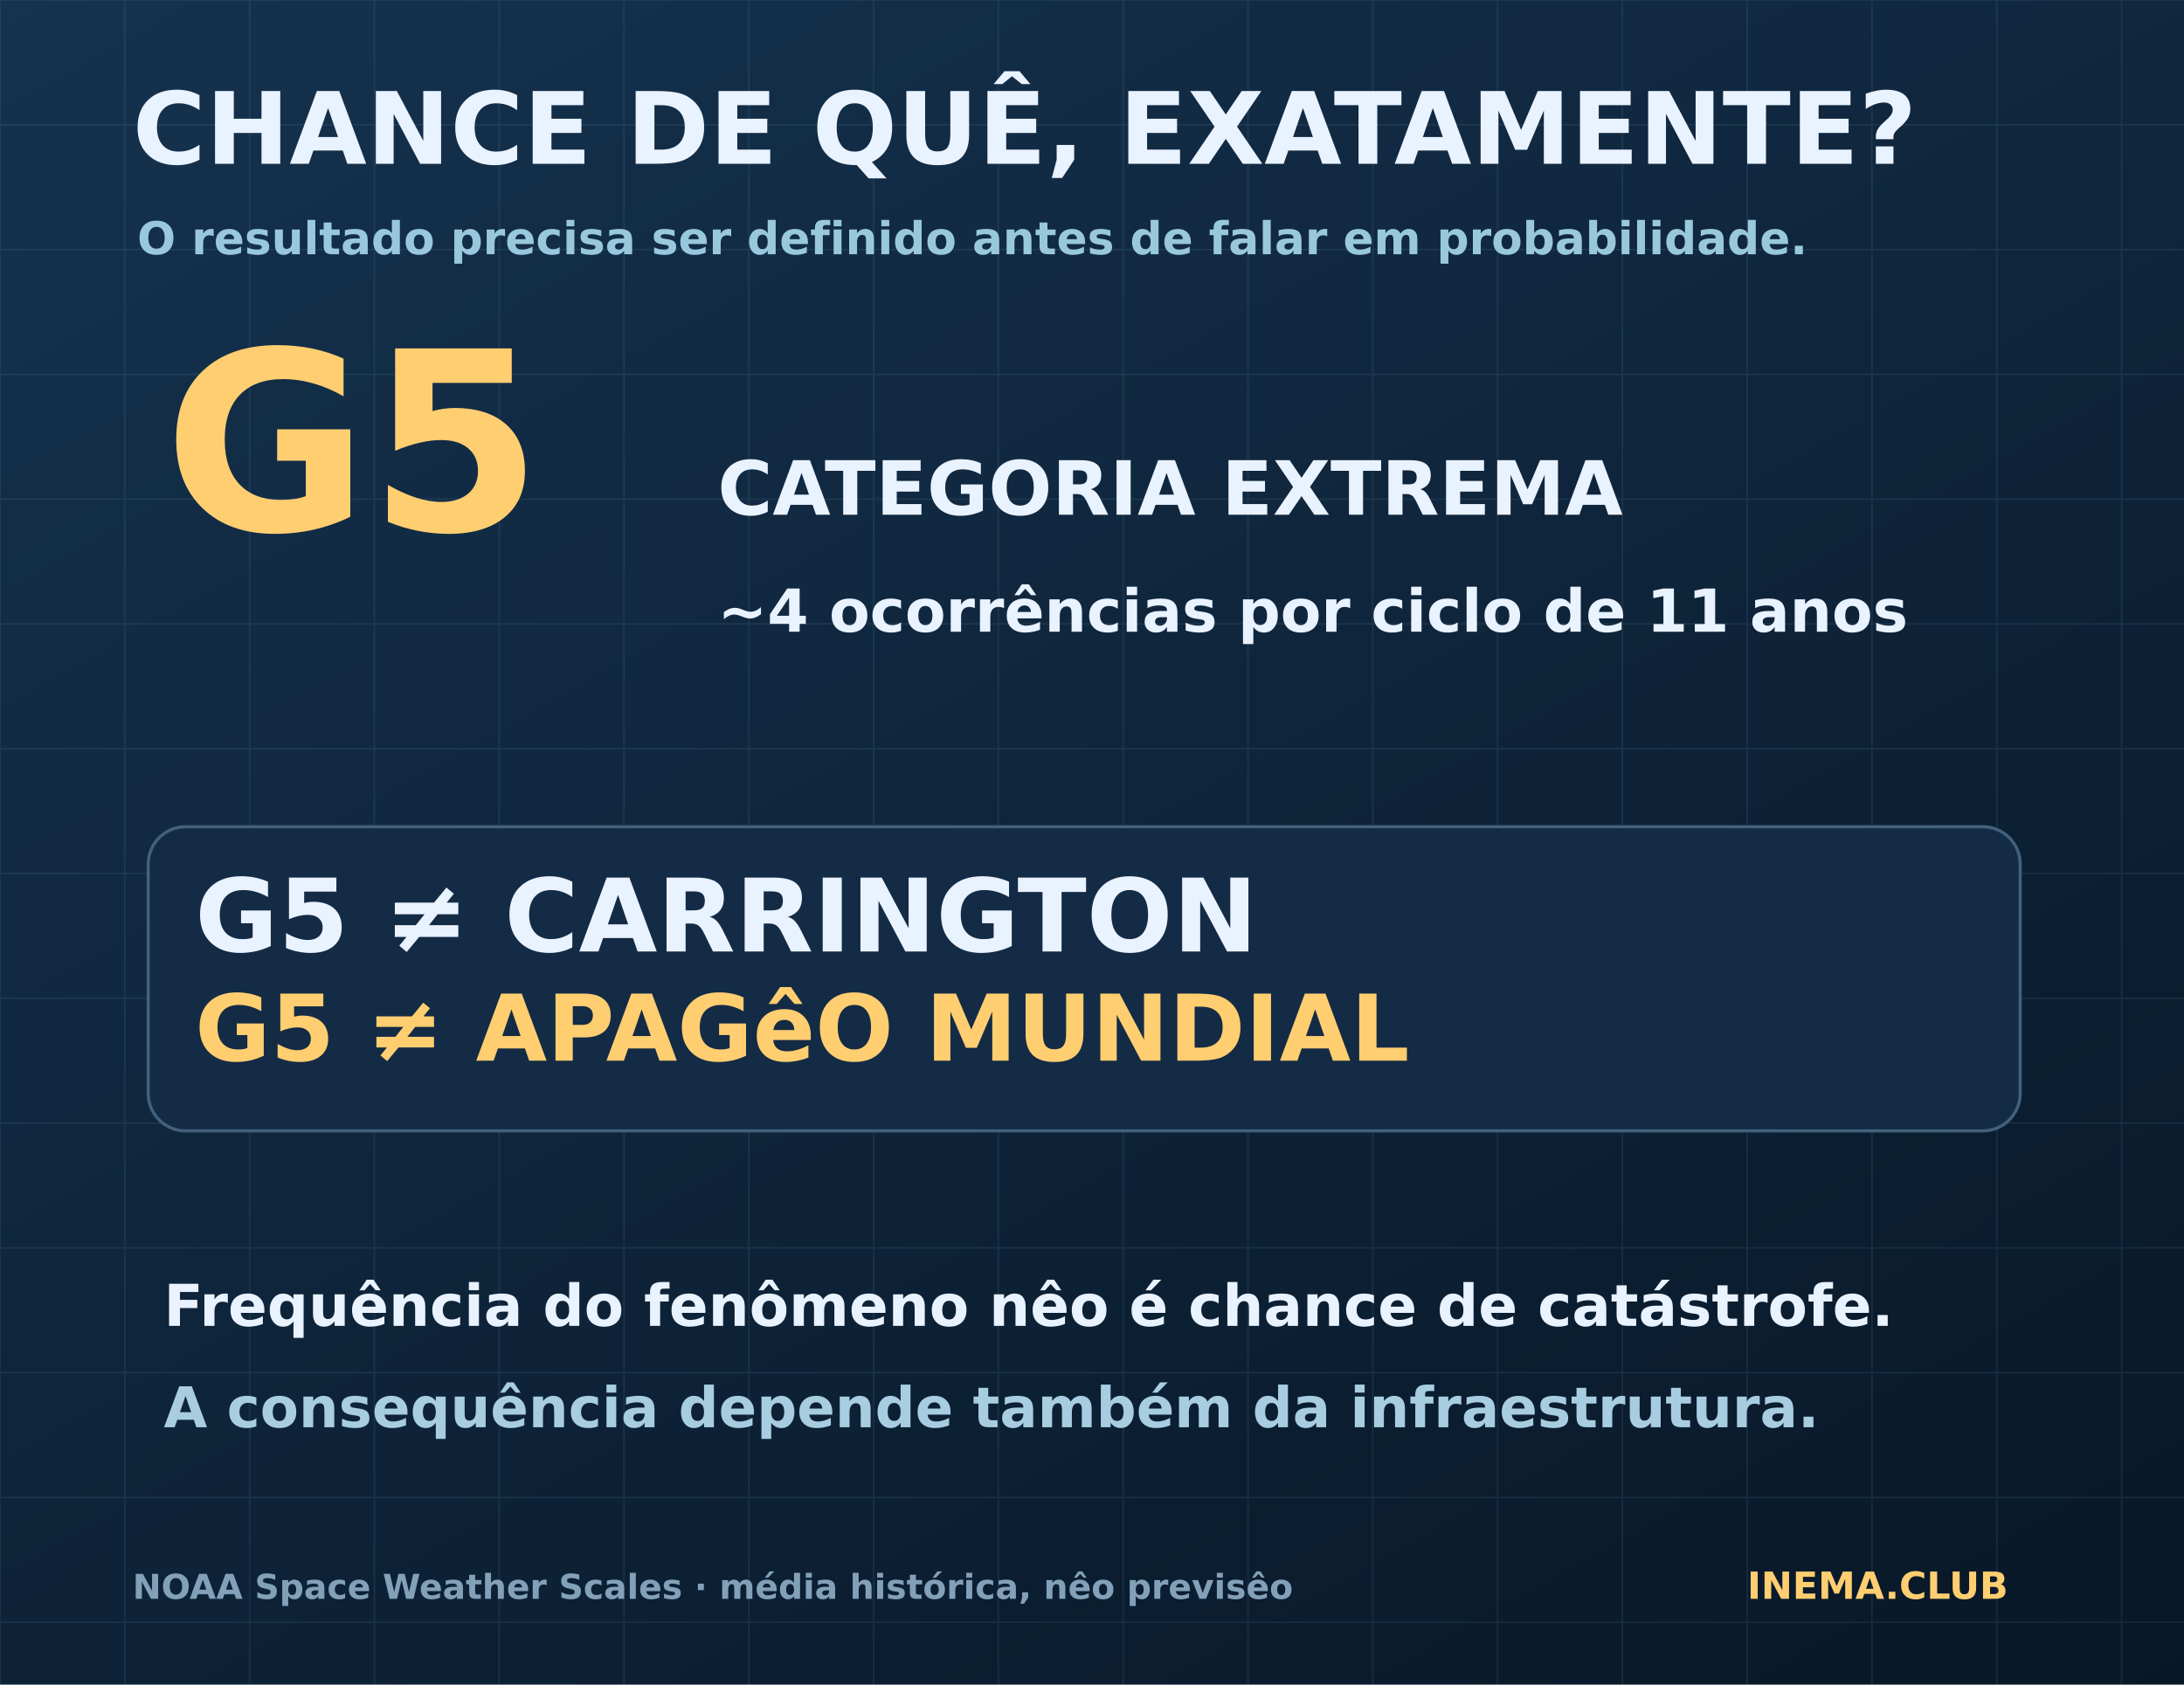
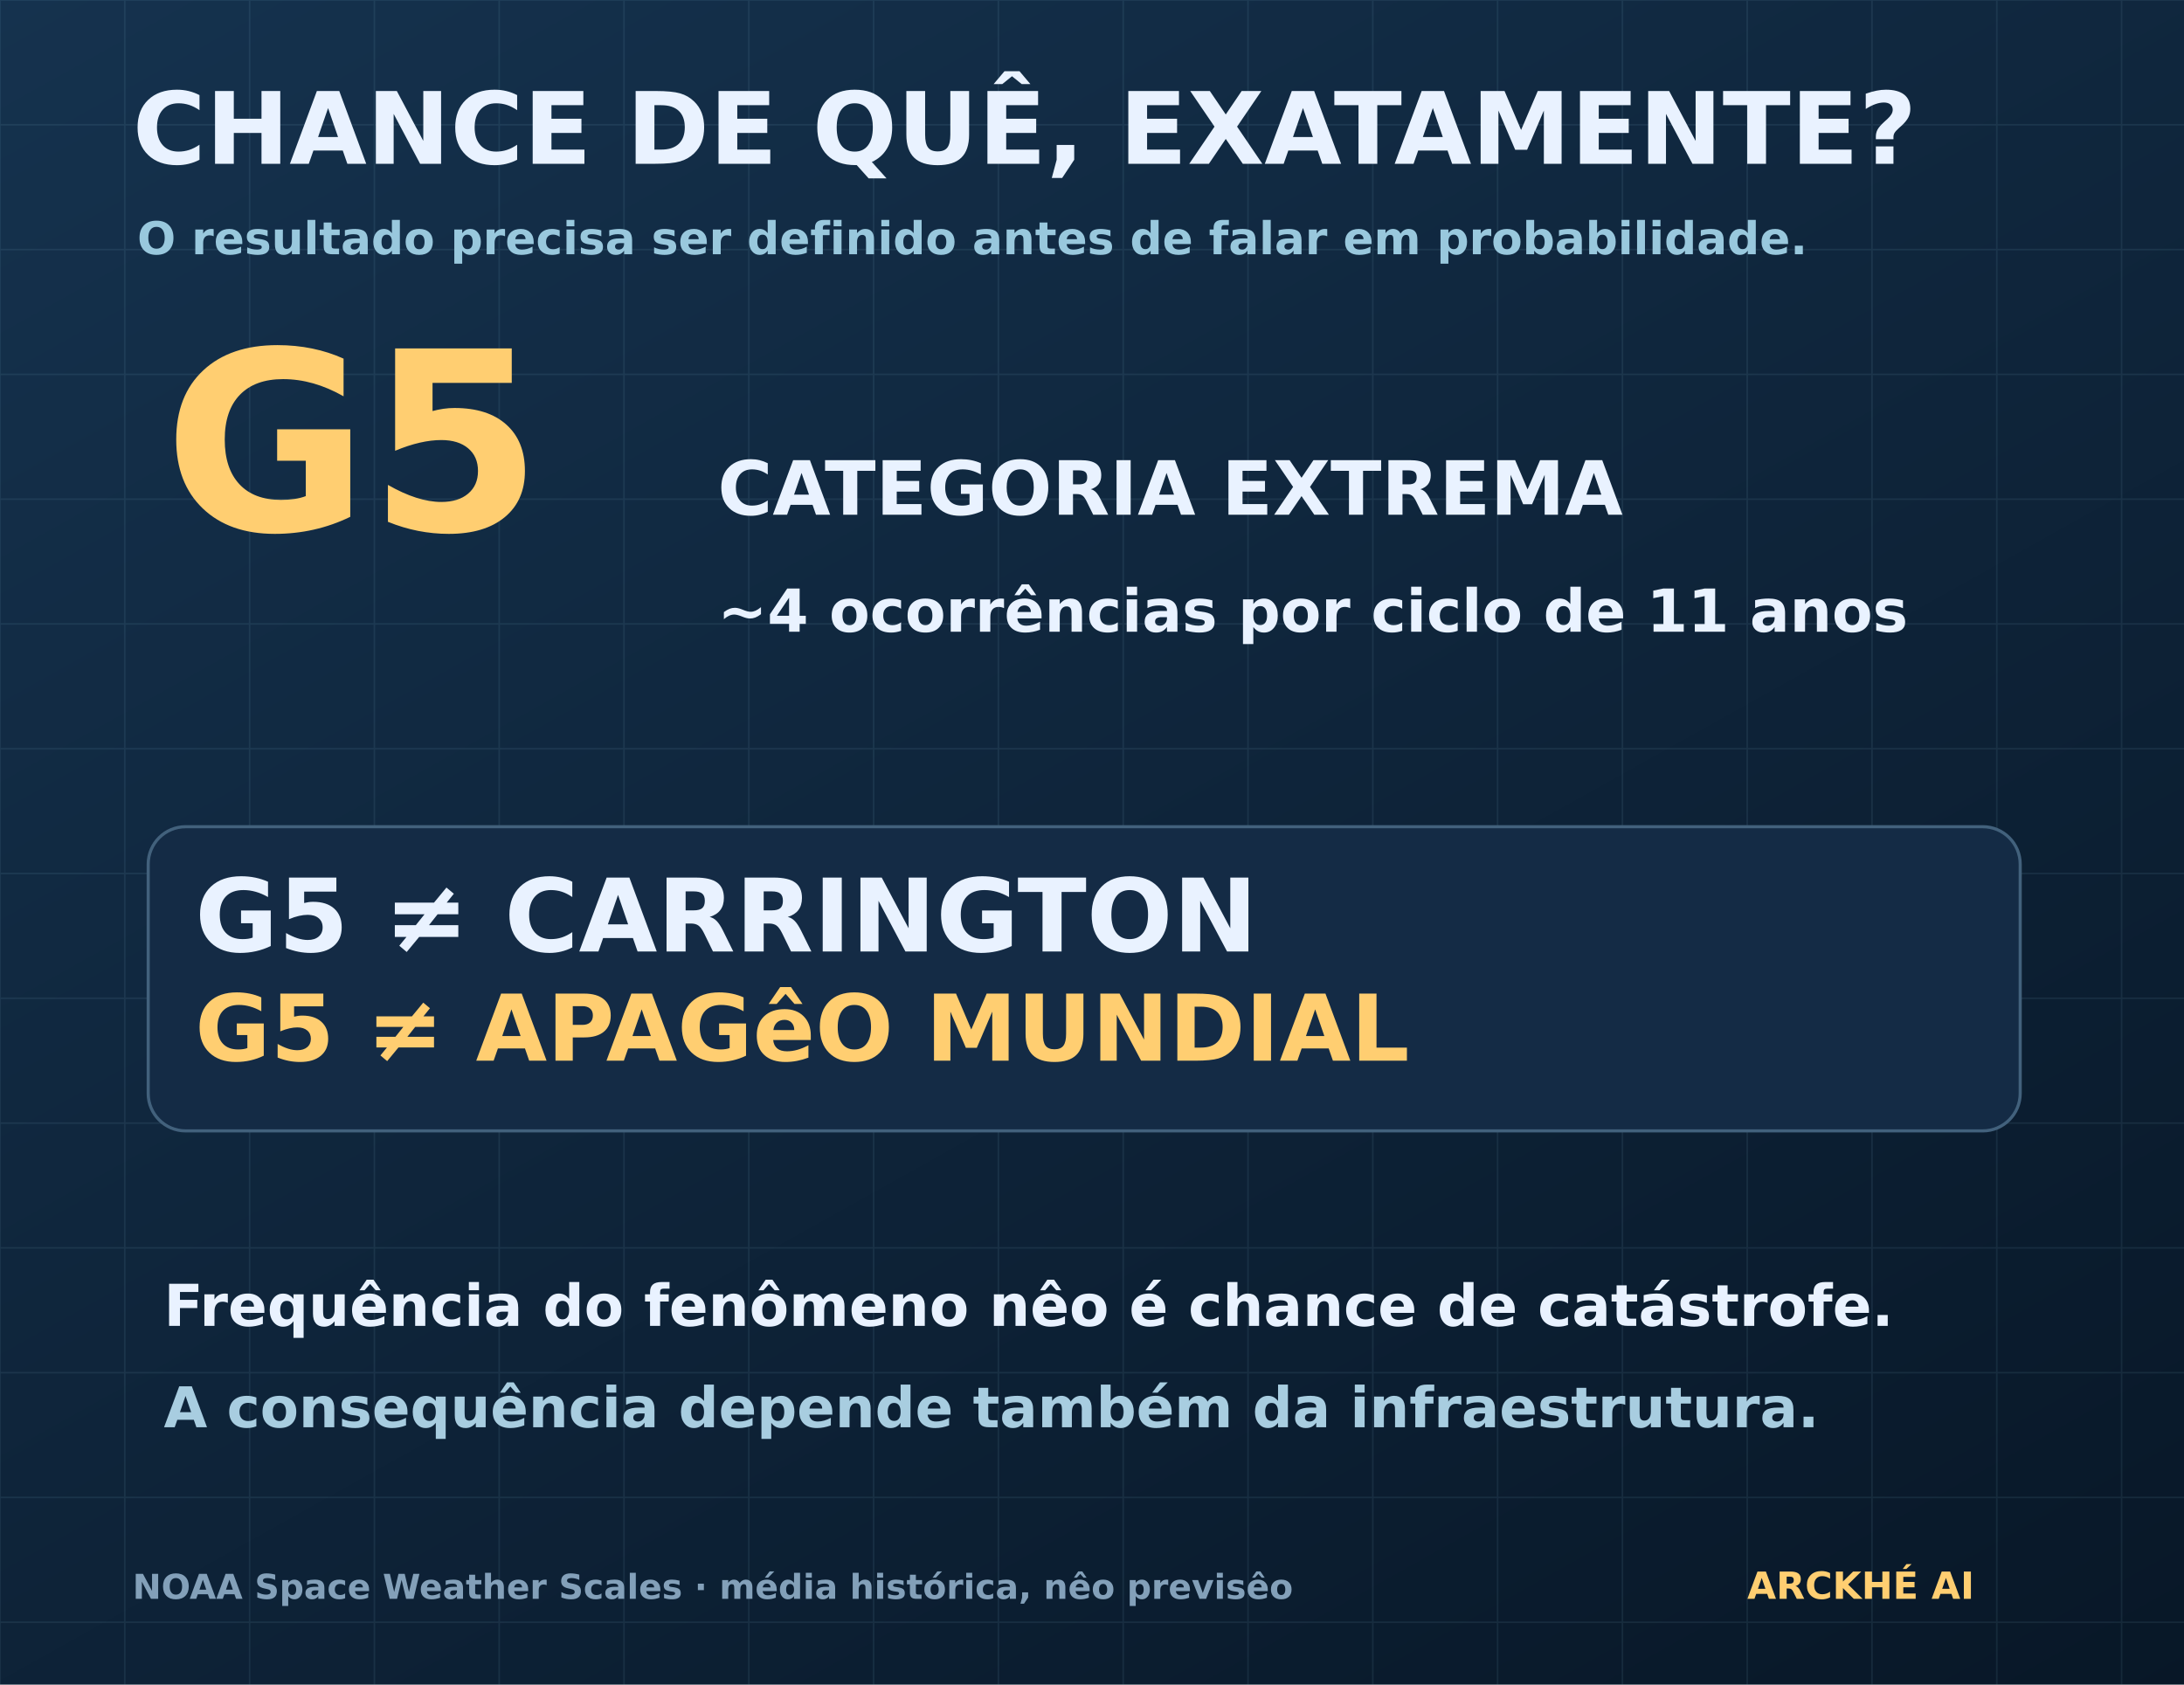
<svg xmlns="http://www.w3.org/2000/svg" width="1400" height="1080" viewBox="0 0 1400 1080">
  <defs>
    <radialGradient id="sun">
      <stop stop-color="#fff0a0" />
      <stop offset=".5" stop-color="#ffad35" />
      <stop offset="1" stop-color="#d85212" />
    </radialGradient>
    <radialGradient id="earth" cx=".25" cy=".25">
      <stop stop-color="#39c1f8" />
      <stop offset=".7" stop-color="#1472b0" />
      <stop offset="1" stop-color="#062c53" />
    </radialGradient>
    <linearGradient id="bg" x2="1" y2="1">
      <stop stop-color="#15324e" />
      <stop offset="1" stop-color="#061321" />
    </linearGradient>
    <marker id="arrow" viewBox="0 0 10 10" refX="9" refY="5" markerWidth="3" markerHeight="3" orient="auto-start-reverse">
      <path d="M0 0 L10 5 L0 10Z" fill="#47d8fa" />
    </marker>
  </defs>
  <rect width="1920" height="1080" fill="url(#bg)" />
  <g opacity=".09" stroke="#96d4ed">
    <path d="M0,0 H1920 M0,0 V1080" />
    <path d="M0,80 H1920 M80,0 V1080" />
    <path d="M0,160 H1920 M160,0 V1080" />
    <path d="M0,240 H1920 M240,0 V1080" />
    <path d="M0,320 H1920 M320,0 V1080" />
    <path d="M0,400 H1920 M400,0 V1080" />
    <path d="M0,480 H1920 M480,0 V1080" />
    <path d="M0,560 H1920 M560,0 V1080" />
    <path d="M0,640 H1920 M640,0 V1080" />
    <path d="M0,720 H1920 M720,0 V1080" />
    <path d="M0,800 H1920 M800,0 V1080" />
    <path d="M0,880 H1920 M880,0 V1080" />
    <path d="M0,960 H1920 M960,0 V1080" />
    <path d="M0,1040 H1920 M1040,0 V1080" />
    <path d="M0,1120 H1920 M1120,0 V1080" />
    <path d="M0,1200 H1920 M1200,0 V1080" />
    <path d="M0,1280 H1920 M1280,0 V1080" />
    <path d="M0,1360 H1920 M1360,0 V1080" />
    <path d="M0,1440 H1920 M1440,0 V1080" />
    <path d="M0,1520 H1920 M1520,0 V1080" />
    <path d="M0,1600 H1920 M1600,0 V1080" />
    <path d="M0,1680 H1920 M1680,0 V1080" />
    <path d="M0,1760 H1920 M1760,0 V1080" />
    <path d="M0,1840 H1920 M1840,0 V1080" />
  </g>
  <text x="85" y="105" font-size="64" fill="#e9f2ff" font-family="DejaVu Sans,sans-serif" font-weight="bold">CHANCE DE QUÊ, EXATAMENTE?</text>
  <text x="88" y="163" font-size="29" fill="#99c8dd" font-family="DejaVu Sans,sans-serif" font-weight="bold">O resultado precisa ser definido antes de falar em probabilidade.</text>
  <text x="105" y="340" font-size="160" fill="#ffce71" font-family="DejaVu Sans,sans-serif" font-weight="bold">G5</text>
  <text x="460" y="330" font-size="48" fill="#e9f2ff" font-family="DejaVu Sans,sans-serif" font-weight="bold">CATEGORIA EXTREMA</text>
  <text x="460" y="405" font-size="38" fill="#e9f2ff" font-family="DejaVu Sans,sans-serif" font-weight="bold">~4 ocorrências por ciclo de 11 anos</text>
  <rect x="95" y="530" width="1200" height="195" rx="24" fill="#142b45" stroke="#42617c" stroke-width="2" />
  <text x="125" y="610" font-size="65" fill="#e9f2ff" font-family="DejaVu Sans,sans-serif" font-weight="bold">G5 ≠ CARRINGTON</text>
  <text x="125" y="680" font-size="59" fill="#ffce71" font-family="DejaVu Sans,sans-serif" font-weight="bold">G5 ≠ APAGêO MUNDIAL</text>
  <text x="105" y="850" font-size="37" fill="#e9f2ff" font-family="DejaVu Sans,sans-serif" font-weight="bold">Frequência do fenômeno nêo é chance de catástrofe.</text>
  <text x="105" y="915" font-size="36" fill="#a8cde0" font-family="DejaVu Sans,sans-serif" font-weight="bold">A consequência depende também da infraestrutura.</text>
  <text x="85" y="1025" font-size="22" fill="#83a0b9" font-family="DejaVu Sans,sans-serif" font-weight="bold">NOAA Space Weather Scales · média histórica, nêo previsêo</text>
-   <text x="1120" y="1025" font-size="24" fill="#ffce71" font-family="DejaVu Sans,sans-serif" font-weight="bold">INEMA.CLUB</text>
+   <text x="1120" y="1025" font-size="24" fill="#ffce71" font-family="DejaVu Sans,sans-serif" font-weight="bold">ARCKHÉ AI</text>
</svg>
